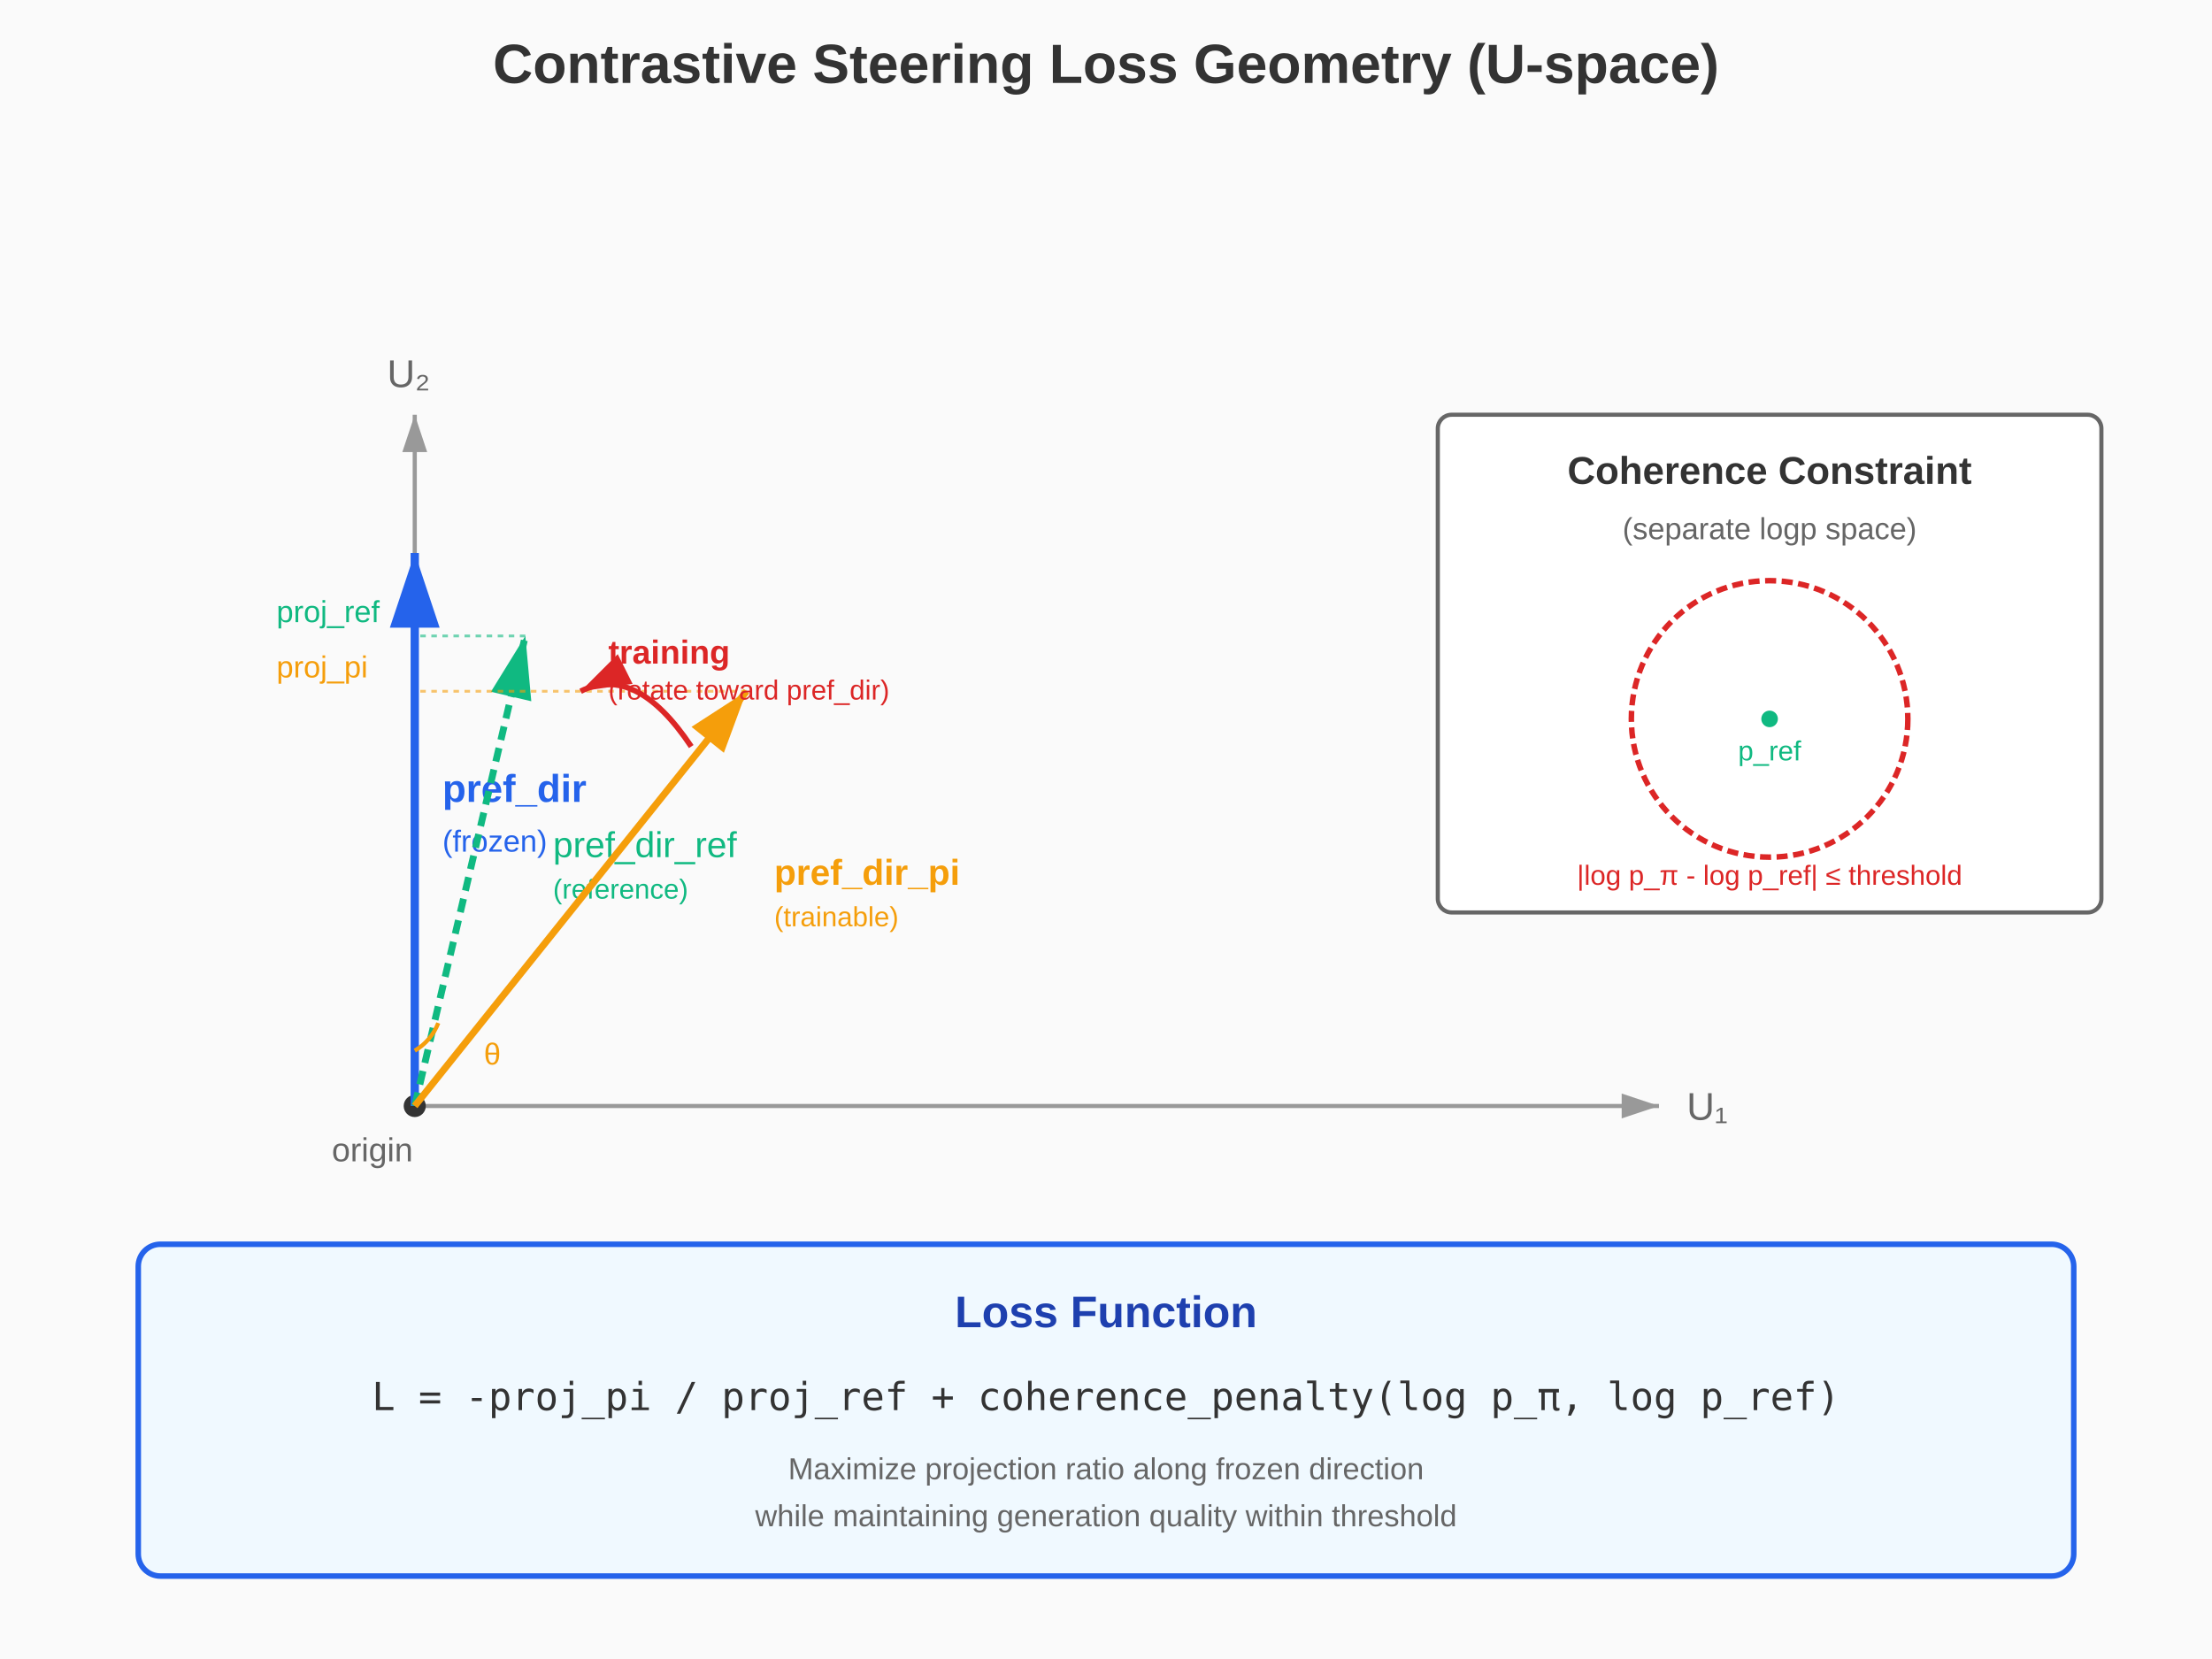
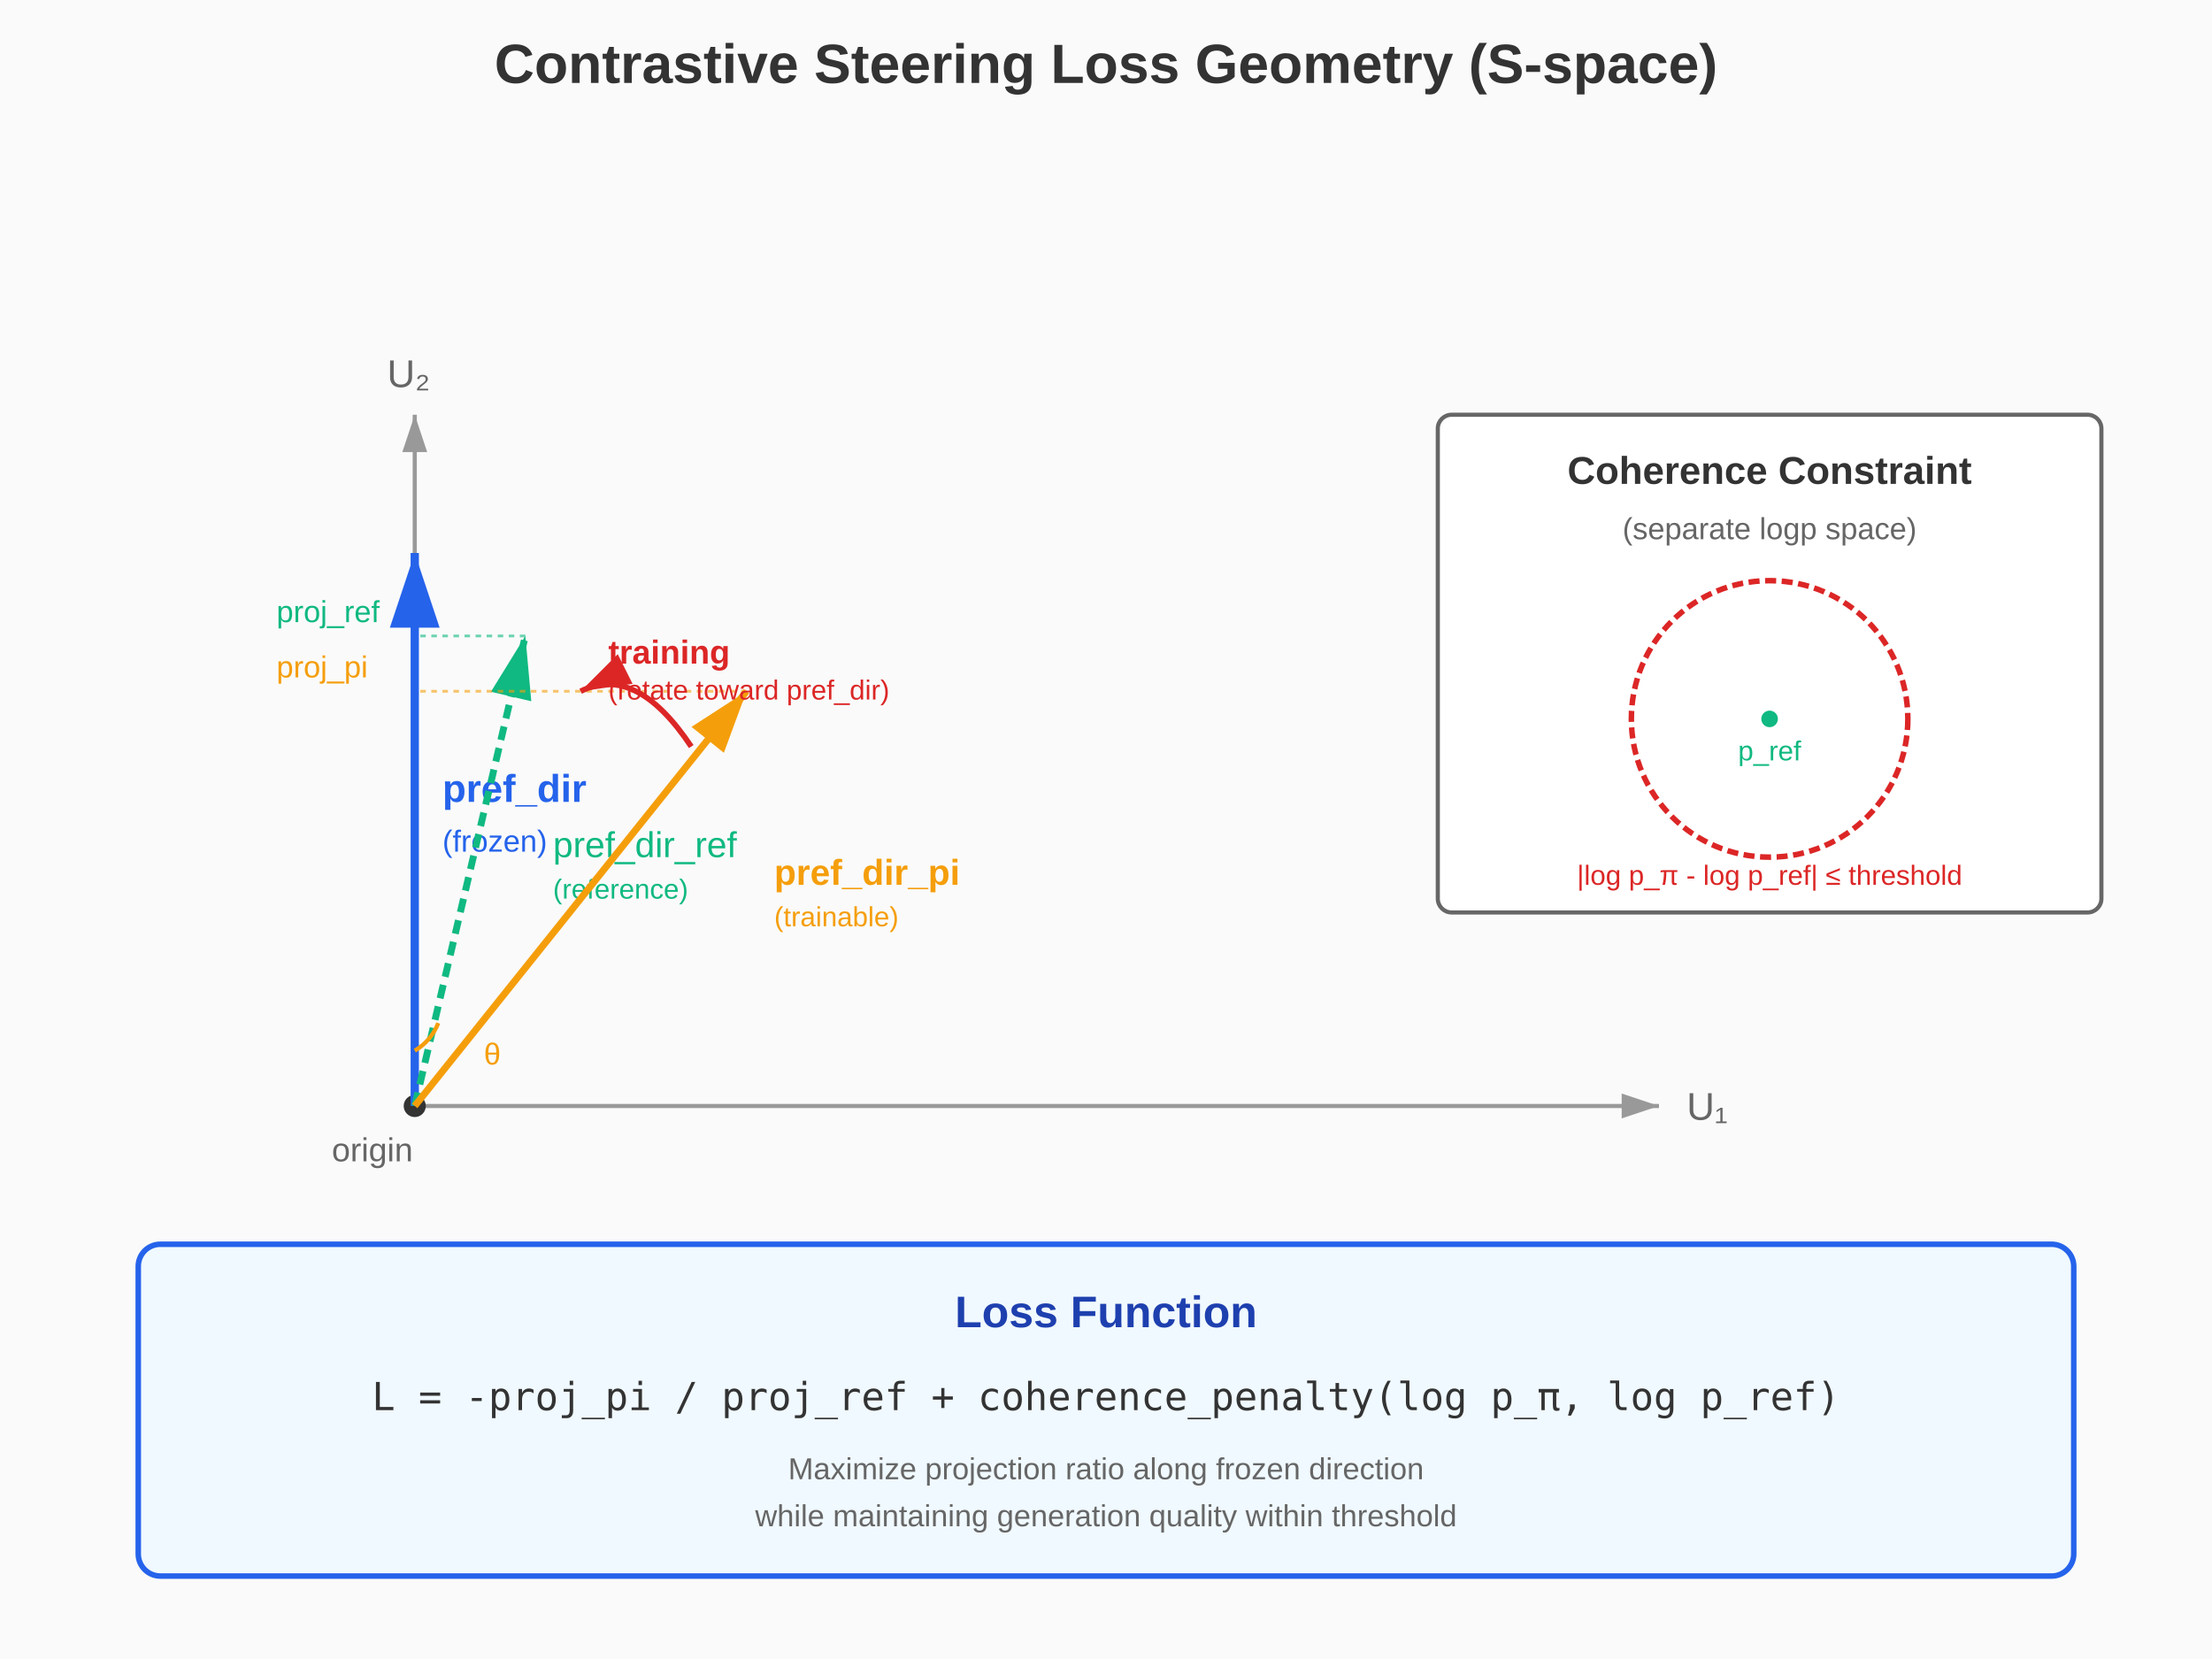
<svg xmlns="http://www.w3.org/2000/svg" viewBox="0 0 800 600" width="800" height="600" version="1.1" id="svg101">
  <rect width="800" height="600" fill="#fafafa" id="rect2" />
  <text x="400" y="30" font-family="Arial, sans-serif" font-size="20" font-weight="bold" text-anchor="middle" fill="#333" id="text4">
-     Contrastive Steering Loss Geometry (U-space)
+     Contrastive Steering Loss Geometry (S-space)
  </text>
  <g transform="translate(150, 150)" id="g54">
    <line x1="0" y1="250" x2="450" y2="250" stroke="#999" stroke-width="1.5" marker-end="url(#arrowgray)" id="line6" />
    <line x1="0" y1="250" x2="0" y2="0" stroke="#999" stroke-width="1.5" marker-end="url(#arrowgray)" id="line8" />
    <text x="460" y="255" font-family="Arial, sans-serif" font-size="14" fill="#666" id="text10">U₁</text>
    <text x="-10" y="-10" font-family="Arial, sans-serif" font-size="14" fill="#666" id="text12">U₂</text>
    <circle cx="0" cy="250" r="4" fill="#333" id="circle14" />
    <text x="-30" y="270" font-family="Arial, sans-serif" font-size="12" fill="#666" id="text16">origin</text>
    <line x1="0" y1="250" x2="0" y2="50" stroke="#2563eb" stroke-width="3" marker-end="url(#arrowblue)" id="line18" />
    <text x="10" y="140" font-family="Arial, sans-serif" font-size="14" font-weight="bold" fill="#2563eb" id="text20">
      pref_dir
    </text>
    <text x="10" y="158" font-family="Arial, sans-serif" font-size="11" fill="#2563eb" id="text22">
      (frozen)
    </text>
    <line x1="0" y1="250" x2="40" y2="80" stroke="#10b981" stroke-width="2.5" marker-end="url(#arrowgreen)" stroke-dasharray="5,3" id="line24" />
    <text x="50" y="160" font-family="Arial, sans-serif" font-size="13" fill="#10b981" id="text26">
      pref_dir_ref
    </text>
    <text x="50" y="175" font-family="Arial, sans-serif" font-size="10" fill="#10b981" id="text28">
      (reference)
    </text>
    <line x1="0" y1="250" x2="120" y2="100" stroke="#f59e0b" stroke-width="2.5" marker-end="url(#arroworange)" id="line30" />
    <text x="130" y="170" font-family="Arial, sans-serif" font-size="13" font-weight="bold" fill="#f59e0b" id="text32">
      pref_dir_pi
    </text>
    <text x="130" y="185" font-family="Arial, sans-serif" font-size="10" fill="#f59e0b" id="text34">
      (trainable)
    </text>
    <line x1="40" y1="80" x2="0" y2="80" stroke="#10b981" stroke-width="1" stroke-dasharray="2,2" opacity="0.6" id="line36" />
    <text x="-50" y="75" font-family="Arial, sans-serif" font-size="11" fill="#10b981" id="text38">proj_ref</text>
    <line x1="120" y1="100" x2="0" y2="100" stroke="#f59e0b" stroke-width="1" stroke-dasharray="2,2" opacity="0.6" id="line40" />
    <text x="-50" y="95" font-family="Arial, sans-serif" font-size="11" fill="#f59e0b" id="text42">proj_pi</text>
    <path d="M 0 230 A 20 20 0 0 0 8.5 220" fill="none" stroke="#f59e0b" stroke-width="1.5" id="path44" />
    <text x="25" y="235" font-family="Arial, sans-serif" font-size="11" fill="#f59e0b" id="text46">θ</text>
    <path d="M 100 120 Q 80 90 60 100" fill="none" stroke="#dc2626" stroke-width="2" marker-end="url(#arrowred)" id="path48" />
    <text x="70" y="90" font-family="Arial, sans-serif" font-size="12" font-weight="bold" fill="#dc2626" id="text50">
      training
    </text>
    <text x="70" y="103" font-family="Arial, sans-serif" font-size="10" fill="#dc2626" id="text52">
      (rotate toward pref_dir)
    </text>
  </g>
  <g transform="translate(520, 150)" id="g70">
    <rect x="0" y="0" width="240" height="180" fill="#fff" stroke="#666" stroke-width="1.5" rx="5" id="rect56" />
    <text x="120" y="25" font-family="Arial, sans-serif" font-size="14" font-weight="bold" text-anchor="middle" fill="#333" id="text58">
      Coherence Constraint
    </text>
    <text x="120" y="45" font-family="Arial, sans-serif" font-size="11" text-anchor="middle" fill="#666" id="text60">
      (separate logp space)
    </text>
    <circle cx="120" cy="110" r="50" fill="none" stroke="#dc2626" stroke-width="2" stroke-dasharray="4,2" id="circle62" />
    <circle cx="120" cy="110" r="3" fill="#10b981" id="circle64" />
    <text x="120" y="125" font-family="Arial, sans-serif" font-size="10" text-anchor="middle" fill="#10b981" id="text66">
      p_ref
    </text>
    <text x="120" y="170" font-family="Arial, sans-serif" font-size="10" text-anchor="middle" fill="#dc2626" id="text68">
      |log p_π - log p_ref| ≤ threshold
    </text>
  </g>
  <g transform="translate(50, 450)" id="g82">
    <rect x="0" y="0" width="700" height="120" fill="#f0f9ff" stroke="#2563eb" stroke-width="2" rx="8" id="rect72" />
    <text x="350" y="30" font-family="Arial, sans-serif" font-size="16" font-weight="bold" text-anchor="middle" fill="#1e40af" id="text74">
      Loss Function
    </text>
    <text x="350" y="60" font-family="monospace" font-size="14" text-anchor="middle" fill="#333" id="text76">
      L = -proj_pi / proj_ref  +  coherence_penalty(log p_π, log p_ref)
    </text>
    <text x="350" y="85" font-family="Arial, sans-serif" font-size="11" text-anchor="middle" fill="#666" id="text78">
      Maximize projection ratio along frozen direction
    </text>
    <text x="350" y="102" font-family="Arial, sans-serif" font-size="11" text-anchor="middle" fill="#666" id="text80">
      while maintaining generation quality within threshold
    </text>
  </g>
  <defs id="defs99">
    <marker id="arrowblue" markerWidth="10" markerHeight="10" refX="9" refY="3" orient="auto" markerUnits="strokeWidth">
      <path d="M0,0 L0,6 L9,3 z" fill="#2563eb" id="path84" />
    </marker>
    <marker id="arrowgreen" markerWidth="10" markerHeight="10" refX="9" refY="3" orient="auto" markerUnits="strokeWidth">
      <path d="M0,0 L0,6 L9,3 z" fill="#10b981" id="path87" />
    </marker>
    <marker id="arroworange" markerWidth="10" markerHeight="10" refX="9" refY="3" orient="auto" markerUnits="strokeWidth">
      <path d="M0,0 L0,6 L9,3 z" fill="#f59e0b" id="path90" />
    </marker>
    <marker id="arrowred" markerWidth="10" markerHeight="10" refX="9" refY="3" orient="auto" markerUnits="strokeWidth">
      <path d="M0,0 L0,6 L9,3 z" fill="#dc2626" id="path93" />
    </marker>
    <marker id="arrowgray" markerWidth="10" markerHeight="10" refX="9" refY="3" orient="auto" markerUnits="strokeWidth">
      <path d="M0,0 L0,6 L9,3 z" fill="#999" id="path96" />
    </marker>
  </defs>
</svg>
